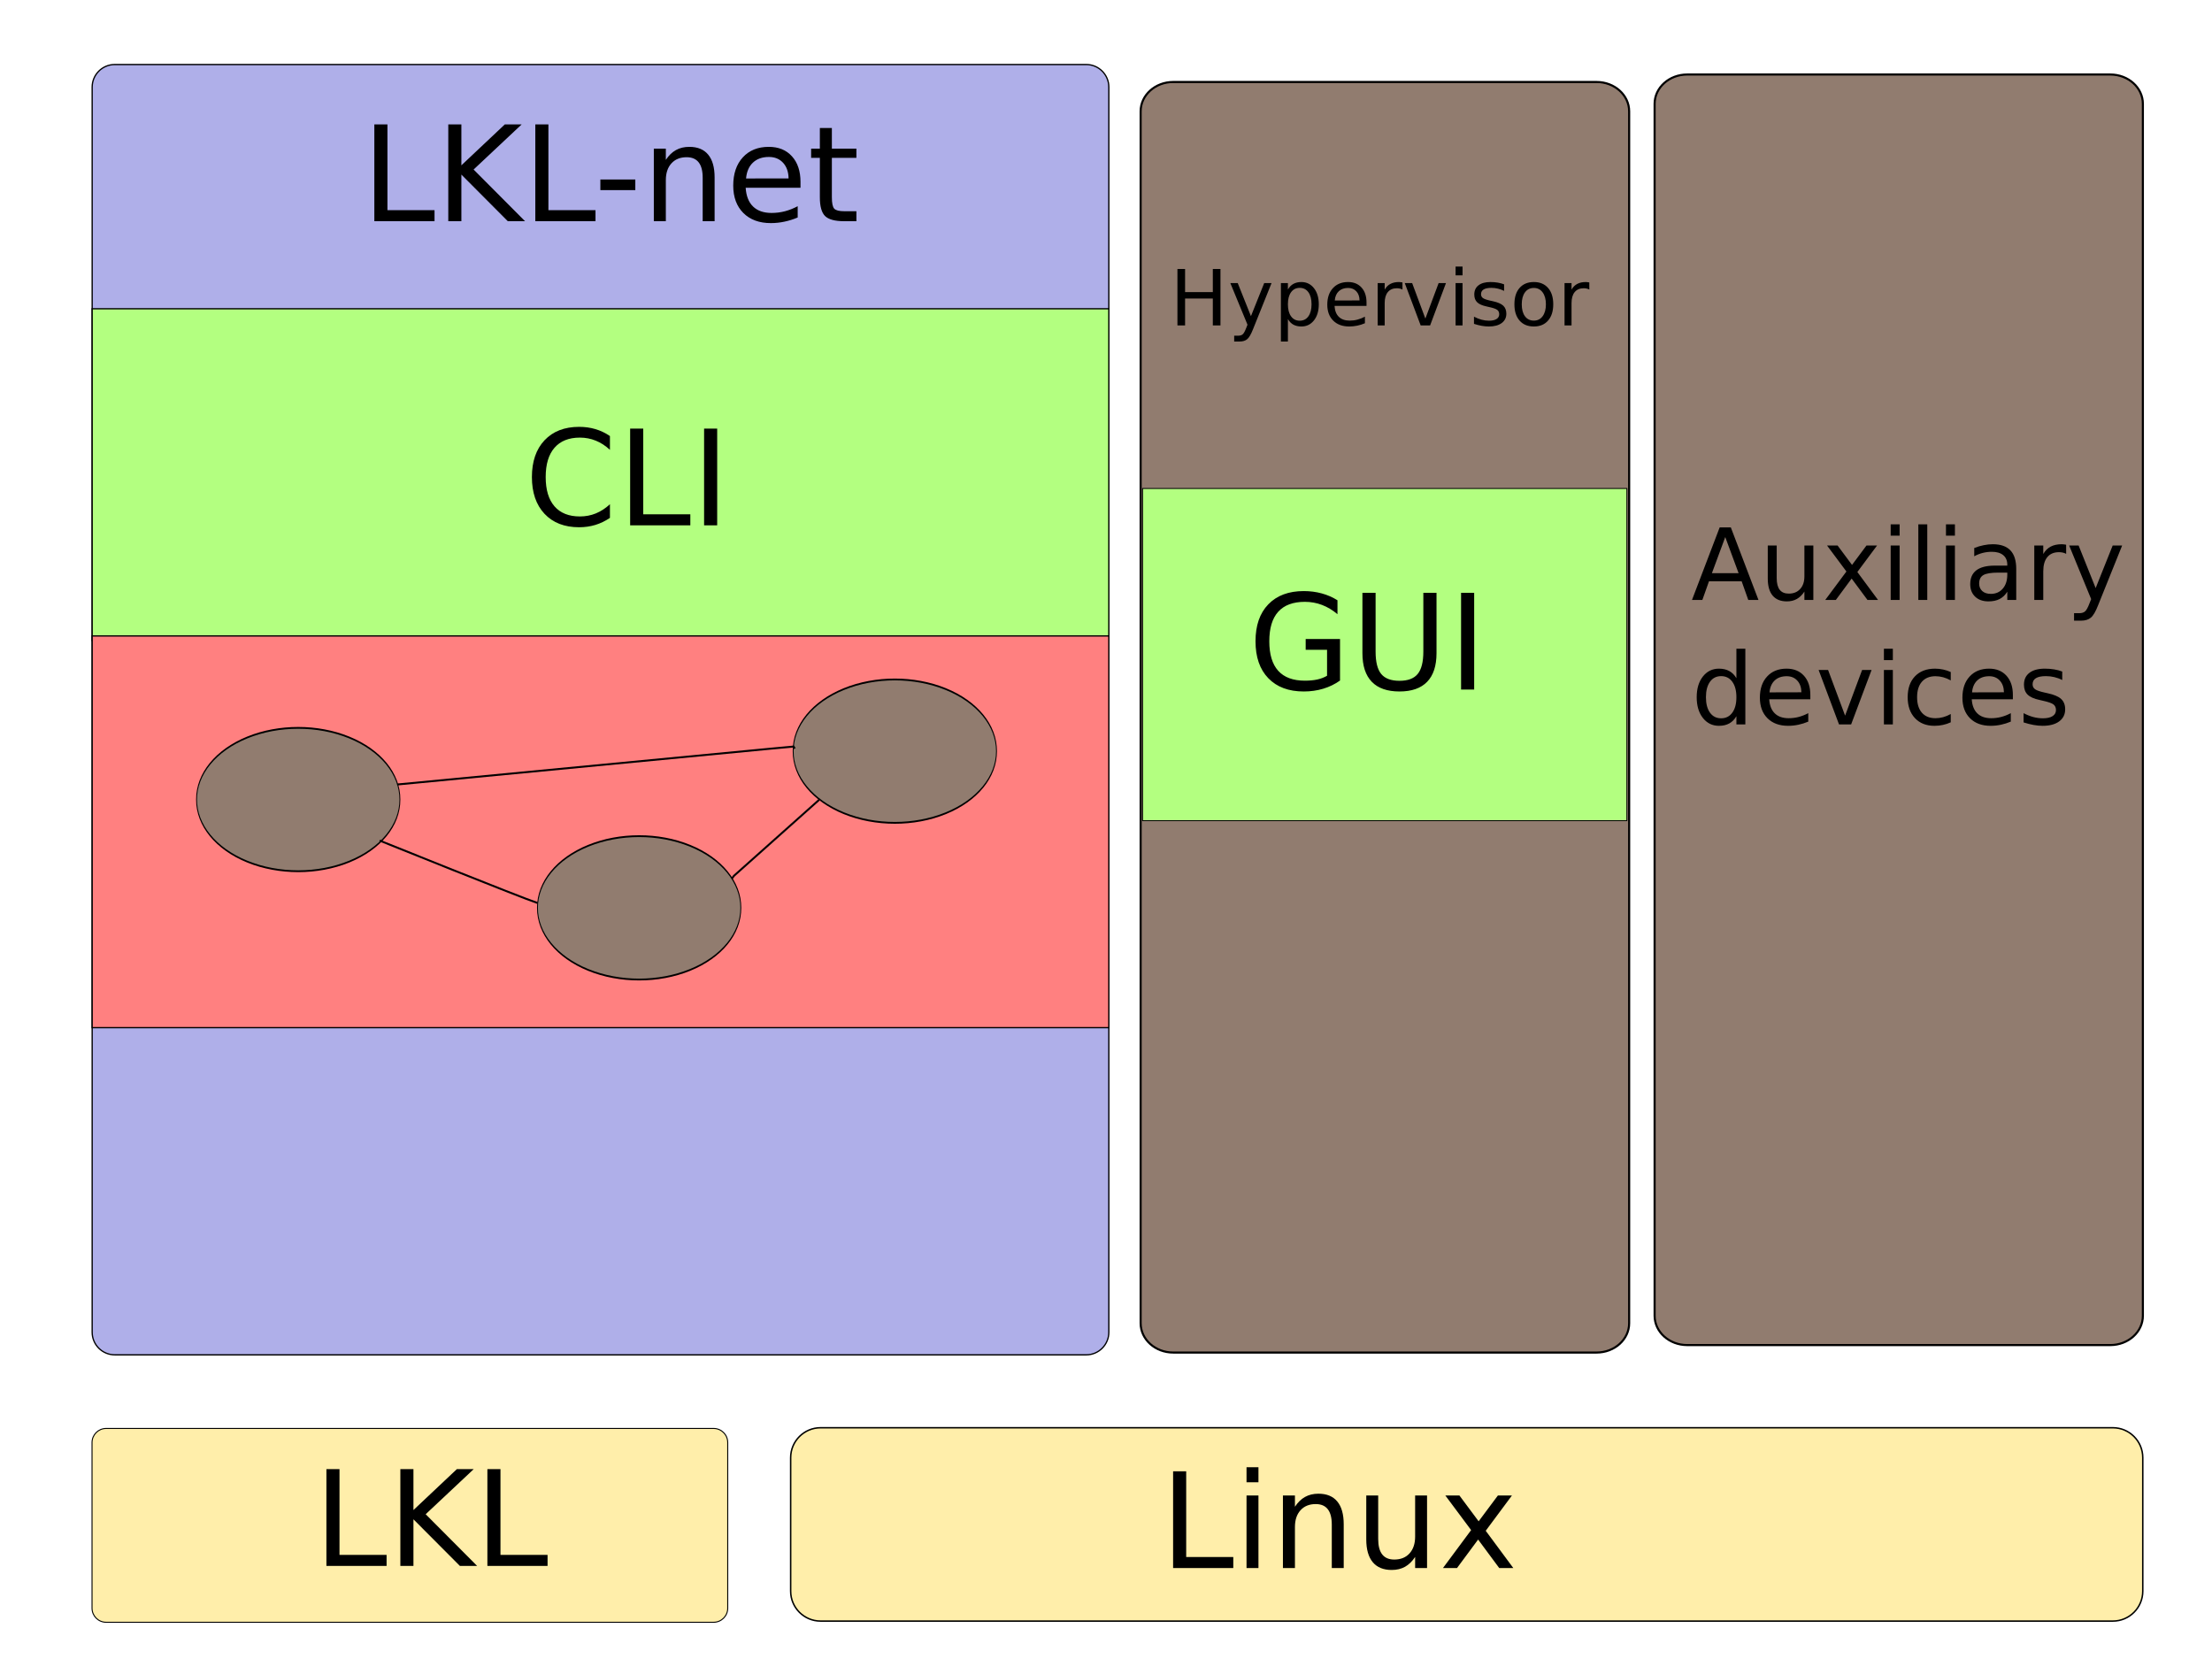
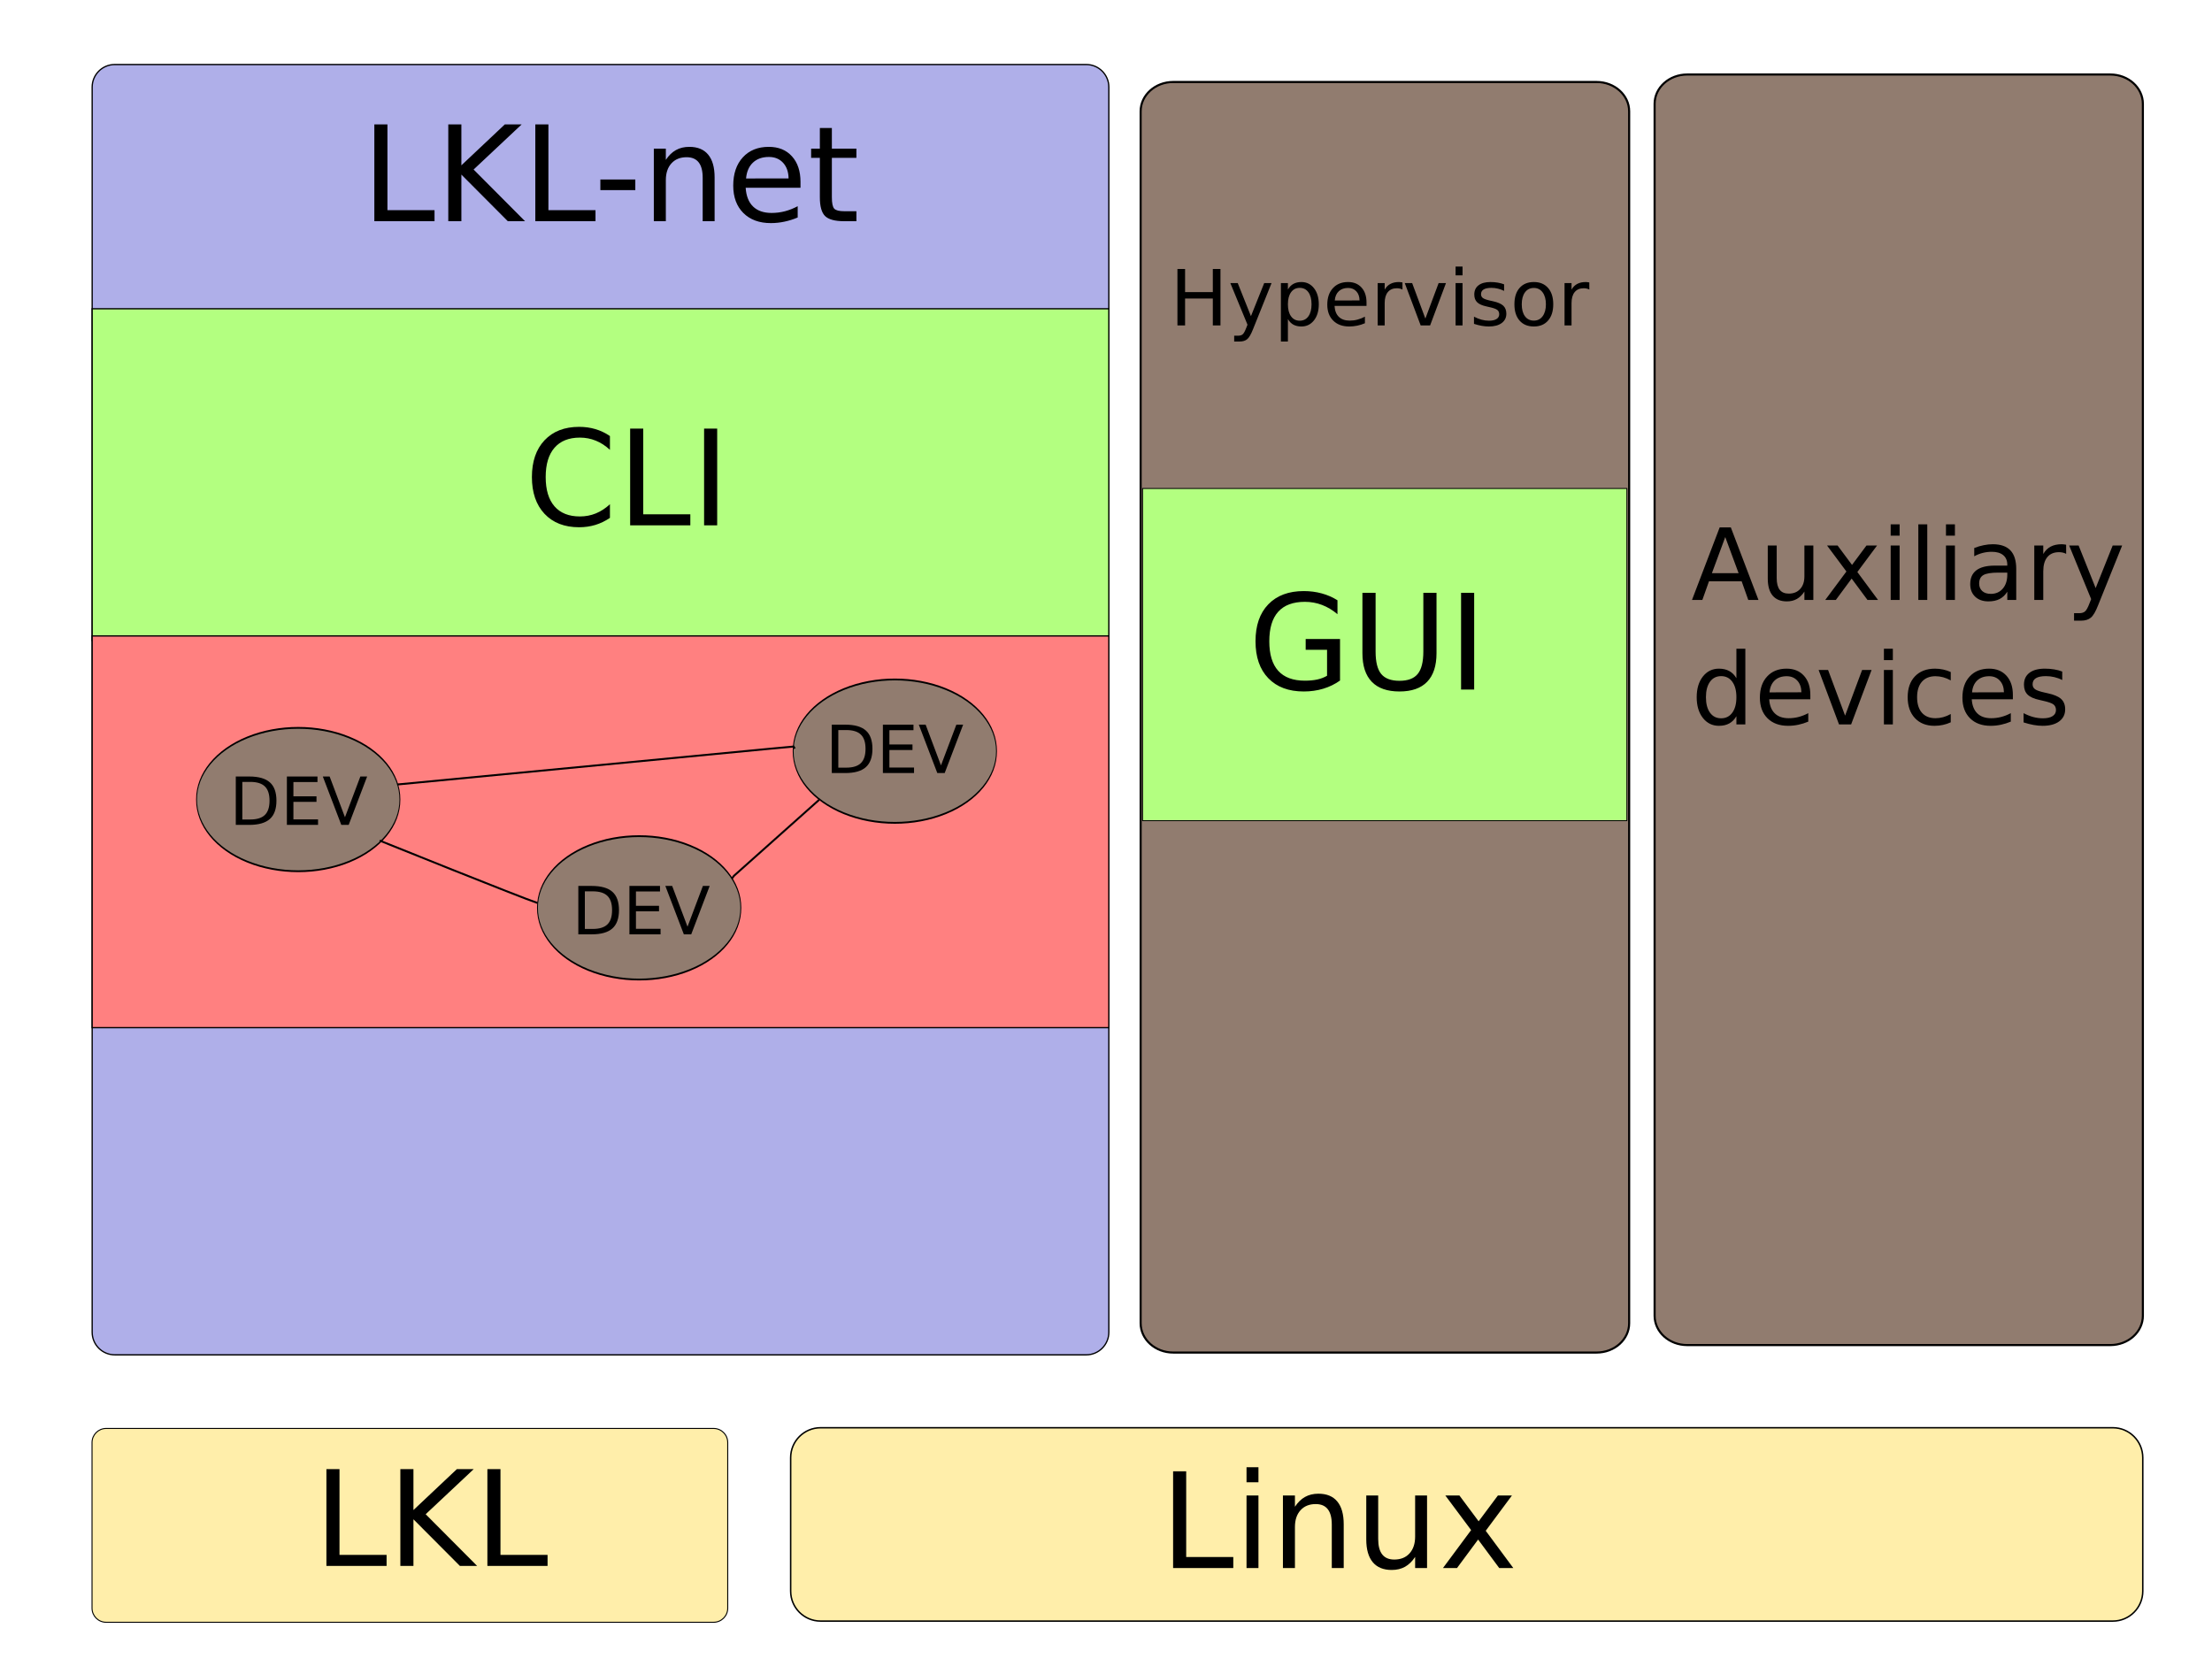
<svg xmlns="http://www.w3.org/2000/svg" width="800px" height="600px" id="svg2816" version="1.1">
  <defs id="defs2818">
    </defs>
  <g id="layer1">
    <rect style="fill:#afafe9;fill-opacity:1;stroke:#000000;stroke-width:0.462;stroke-miterlimit:4;stroke-opacity:1;stroke-dasharray:none;stroke-dashoffset:0" id="rect2826" width="367.696" height="466.667" x="33.333" y="23.333" rx="8.182" />
    <rect style="fill:#ffeeaa;fill-opacity:1;stroke:#000000;stroke-width:0.365;stroke-miterlimit:4;stroke-opacity:1;stroke-dasharray:none;stroke-dashoffset:0" id="rect2830" width="229.906" height="70.096" x="33.285" y="516.619" rx="5.093" />
    <text xml:space="preserve" style="font-size:32px;font-style:normal;font-weight:normal;fill:#000000;fill-opacity:1;stroke:none;font-family:Bitstream Vera Sans" x="113.333" y="566.333" id="text2834">
      <tspan id="tspan2836" x="113.333" y="566.333" style="font-size:48px">LKL</tspan>
    </text>
    <rect style="fill:#b3ff80;fill-opacity:1;stroke:#000000;stroke-width:0.462;stroke-miterlimit:4;stroke-opacity:1;stroke-dasharray:none;stroke-dashoffset:0" id="rect2838" width="367.696" height="120" x="33.333" y="111.667" rx="9.4560482e-06" />
    <rect style="fill:#ff8080;fill-opacity:1;stroke:#000000;stroke-width:0.462;stroke-miterlimit:4;stroke-opacity:1;stroke-dasharray:none;stroke-dashoffset:0" id="rect2840" width="367.696" height="141.667" x="33.333" y="230" rx="9.4560482e-06" />
    <text xml:space="preserve" style="font-size:48px;font-style:normal;font-weight:normal;fill:#000000;fill-opacity:1;stroke:none;font-family:Bitstream Vera Sans" x="189.667" y="190" id="text2842">
      <tspan id="tspan2844" x="189.667" y="190">CLI</tspan>
    </text>
    <path style="fill:#917c6f;fill-opacity:1;stroke:#000000;stroke-width:0.656;stroke-miterlimit:4;stroke-opacity:1;stroke-dasharray:none;stroke-dashoffset:0" id="path2846" d="m 228.333,317.5 a 74.167,25.833 0 1 1 -148.333,0 74.167,25.833 0 1 1 148.333,0 z" transform="matrix(0.4957692,0,0,1,31.42942,-28.33333)" />
    <path style="fill:#917c6f;fill-opacity:1;stroke:#000000;stroke-width:0.656;stroke-miterlimit:4;stroke-opacity:1;stroke-dasharray:none;stroke-dashoffset:0" id="path2846-3" d="m 228.333,317.5 a 74.167,25.833 0 1 1 -148.333,0 74.167,25.833 0 1 1 148.333,0 z" transform="matrix(0.4957692,0,0,1,154.7246,10.83333)" />
    <path style="fill:#917c6f;fill-opacity:1;stroke:#000000;stroke-width:0.656;stroke-miterlimit:4;stroke-opacity:1;stroke-dasharray:none;stroke-dashoffset:0" id="path2846-1" d="m 228.333,317.5 a 74.167,25.833 0 1 1 -148.333,0 74.167,25.833 0 1 1 148.333,0 z" transform="matrix(0.4957692,0,0,1,247.1959,-45.83333)" />
    <path style="fill:none;stroke:#000000;stroke-width:0.704px;stroke-linecap:butt;stroke-linejoin:miter;stroke-opacity:1" d="M 143.641,283.725 278.02,270.833 287.006,270 l 0.442,0.737" id="path2879" />
    <path style="fill:none;stroke:#000000;stroke-width:0.704px;stroke-linecap:butt;stroke-linejoin:miter;stroke-opacity:1" d="m 296.287,289.232 -30.824,27.5 -0.589,0.762 -0.147,-0.147" id="path2881" />
    <path style="fill:none;stroke:#000000;stroke-width:0.704px;stroke-linecap:butt;stroke-linejoin:miter;stroke-opacity:1" d="m 137.306,304.013 c 0,0 51.188,20.642 57.081,22.557" id="path2883" />
    <text xml:space="preserve" style="font-size:48px;font-style:normal;font-weight:normal;fill:#000000;fill-opacity:1;stroke:none;font-family:Bitstream Vera Sans" x="130.667" y="80" id="text2885">
      <tspan id="tspan2887" x="130.667" y="80">LKL-net</tspan>
    </text>
    <rect style="fill:#917c6f;fill-opacity:1;stroke:#000000;stroke-width:0.755;stroke-miterlimit:4;stroke-opacity:1;stroke-dasharray:none;stroke-dashoffset:0" id="rect2889" width="176.677" height="459.52" x="412.529" y="29.65" rx="11.785" ry="10.607" />
    <rect style="fill:#b3ff80;fill-opacity:1;stroke:#000000;stroke-width:0.319;stroke-miterlimit:4;stroke-opacity:1;stroke-dasharray:none;stroke-dashoffset:0" id="rect2838-3" width="175.152" height="120.143" x="413.229" y="176.666" rx="4.5043907e-06" />
    <text xml:space="preserve" style="font-size:48px;font-style:normal;font-weight:normal;fill:#000000;fill-opacity:1;stroke:none;font-family:Bitstream Vera Sans" x="451.37" y="249.396" id="text2913">
      <tspan id="tspan2915" x="451.37" y="249.396">GUI</tspan>
    </text>
    <text xml:space="preserve" style="font-size:48px;font-style:normal;font-weight:normal;fill:#000000;fill-opacity:1;stroke:none;font-family:Bitstream Vera Sans" x="423.086" y="117.687" id="text2917">
      <tspan id="tspan2919" x="423.086" y="117.687" style="font-size:28px">Hypervisor</tspan>
    </text>
    <rect style="fill:#ffeeaa;fill-opacity:1;stroke:#000000;stroke-width:0.531;stroke-miterlimit:4;stroke-opacity:1;stroke-dasharray:none;stroke-dashoffset:0" id="rect2830-1" width="489.012" height="69.93" x="285.953" y="516.359" rx="10.832" />
    <text xml:space="preserve" style="font-size:48px;font-style:normal;font-weight:normal;fill:#000000;fill-opacity:1;stroke:none;font-family:Bitstream Vera Sans" x="419.55" y="567.109" id="text2943">
      <tspan id="tspan2945" x="419.55" y="567.109">Linux</tspan>
    </text>
    <rect style="fill:#917c6f;fill-opacity:1;stroke:#000000;stroke-width:0.755;stroke-miterlimit:4;stroke-opacity:1;stroke-dasharray:none;stroke-dashoffset:0" id="rect2889-6" width="176.589" height="459.52" x="598.411" y="26.946" rx="11.779" ry="10.607" />
    <text xml:space="preserve" style="font-size:48px;font-style:normal;font-weight:normal;fill:#000000;fill-opacity:1;stroke:none;font-family:Bitstream Vera Sans" x="611.647" y="216.984" id="text2969">
      <tspan id="tspan2971" x="611.647" y="216.984" style="font-size:36px">Auxiliary </tspan>
      <tspan x="611.647" y="261.984" id="tspan2973" style="font-size:36px">devices</tspan>
    </text>
+     <text xml:space="preserve" style="font-size:24px;font-style:normal;font-weight:normal;fill:#000000;fill-opacity:1;stroke:none;font-family:Bitstream Vera Sans" x="82.917" y="298.333" id="text3439">
+       <tspan id="tspan3441" x="82.917" y="298.333">DEV</tspan>
+     </text>
+     <text xml:space="preserve" style="font-size:24px;font-style:normal;font-weight:normal;fill:#000000;fill-opacity:1;stroke:none;font-family:Bitstream Vera Sans" x="206.801" y="337.915" id="text3439-3">
+       <tspan id="tspan3441-3" x="206.801" y="337.915">DEV</tspan>
+     </text>
+     <text xml:space="preserve" style="font-size:24px;font-style:normal;font-weight:normal;fill:#000000;fill-opacity:1;stroke:none;font-family:Bitstream Vera Sans" x="298.468" y="279.581" id="text3439-6">
+       <tspan id="tspan3441-6" x="298.468" y="279.581">DEV</tspan>
+     </text>
  </g>
</svg>
